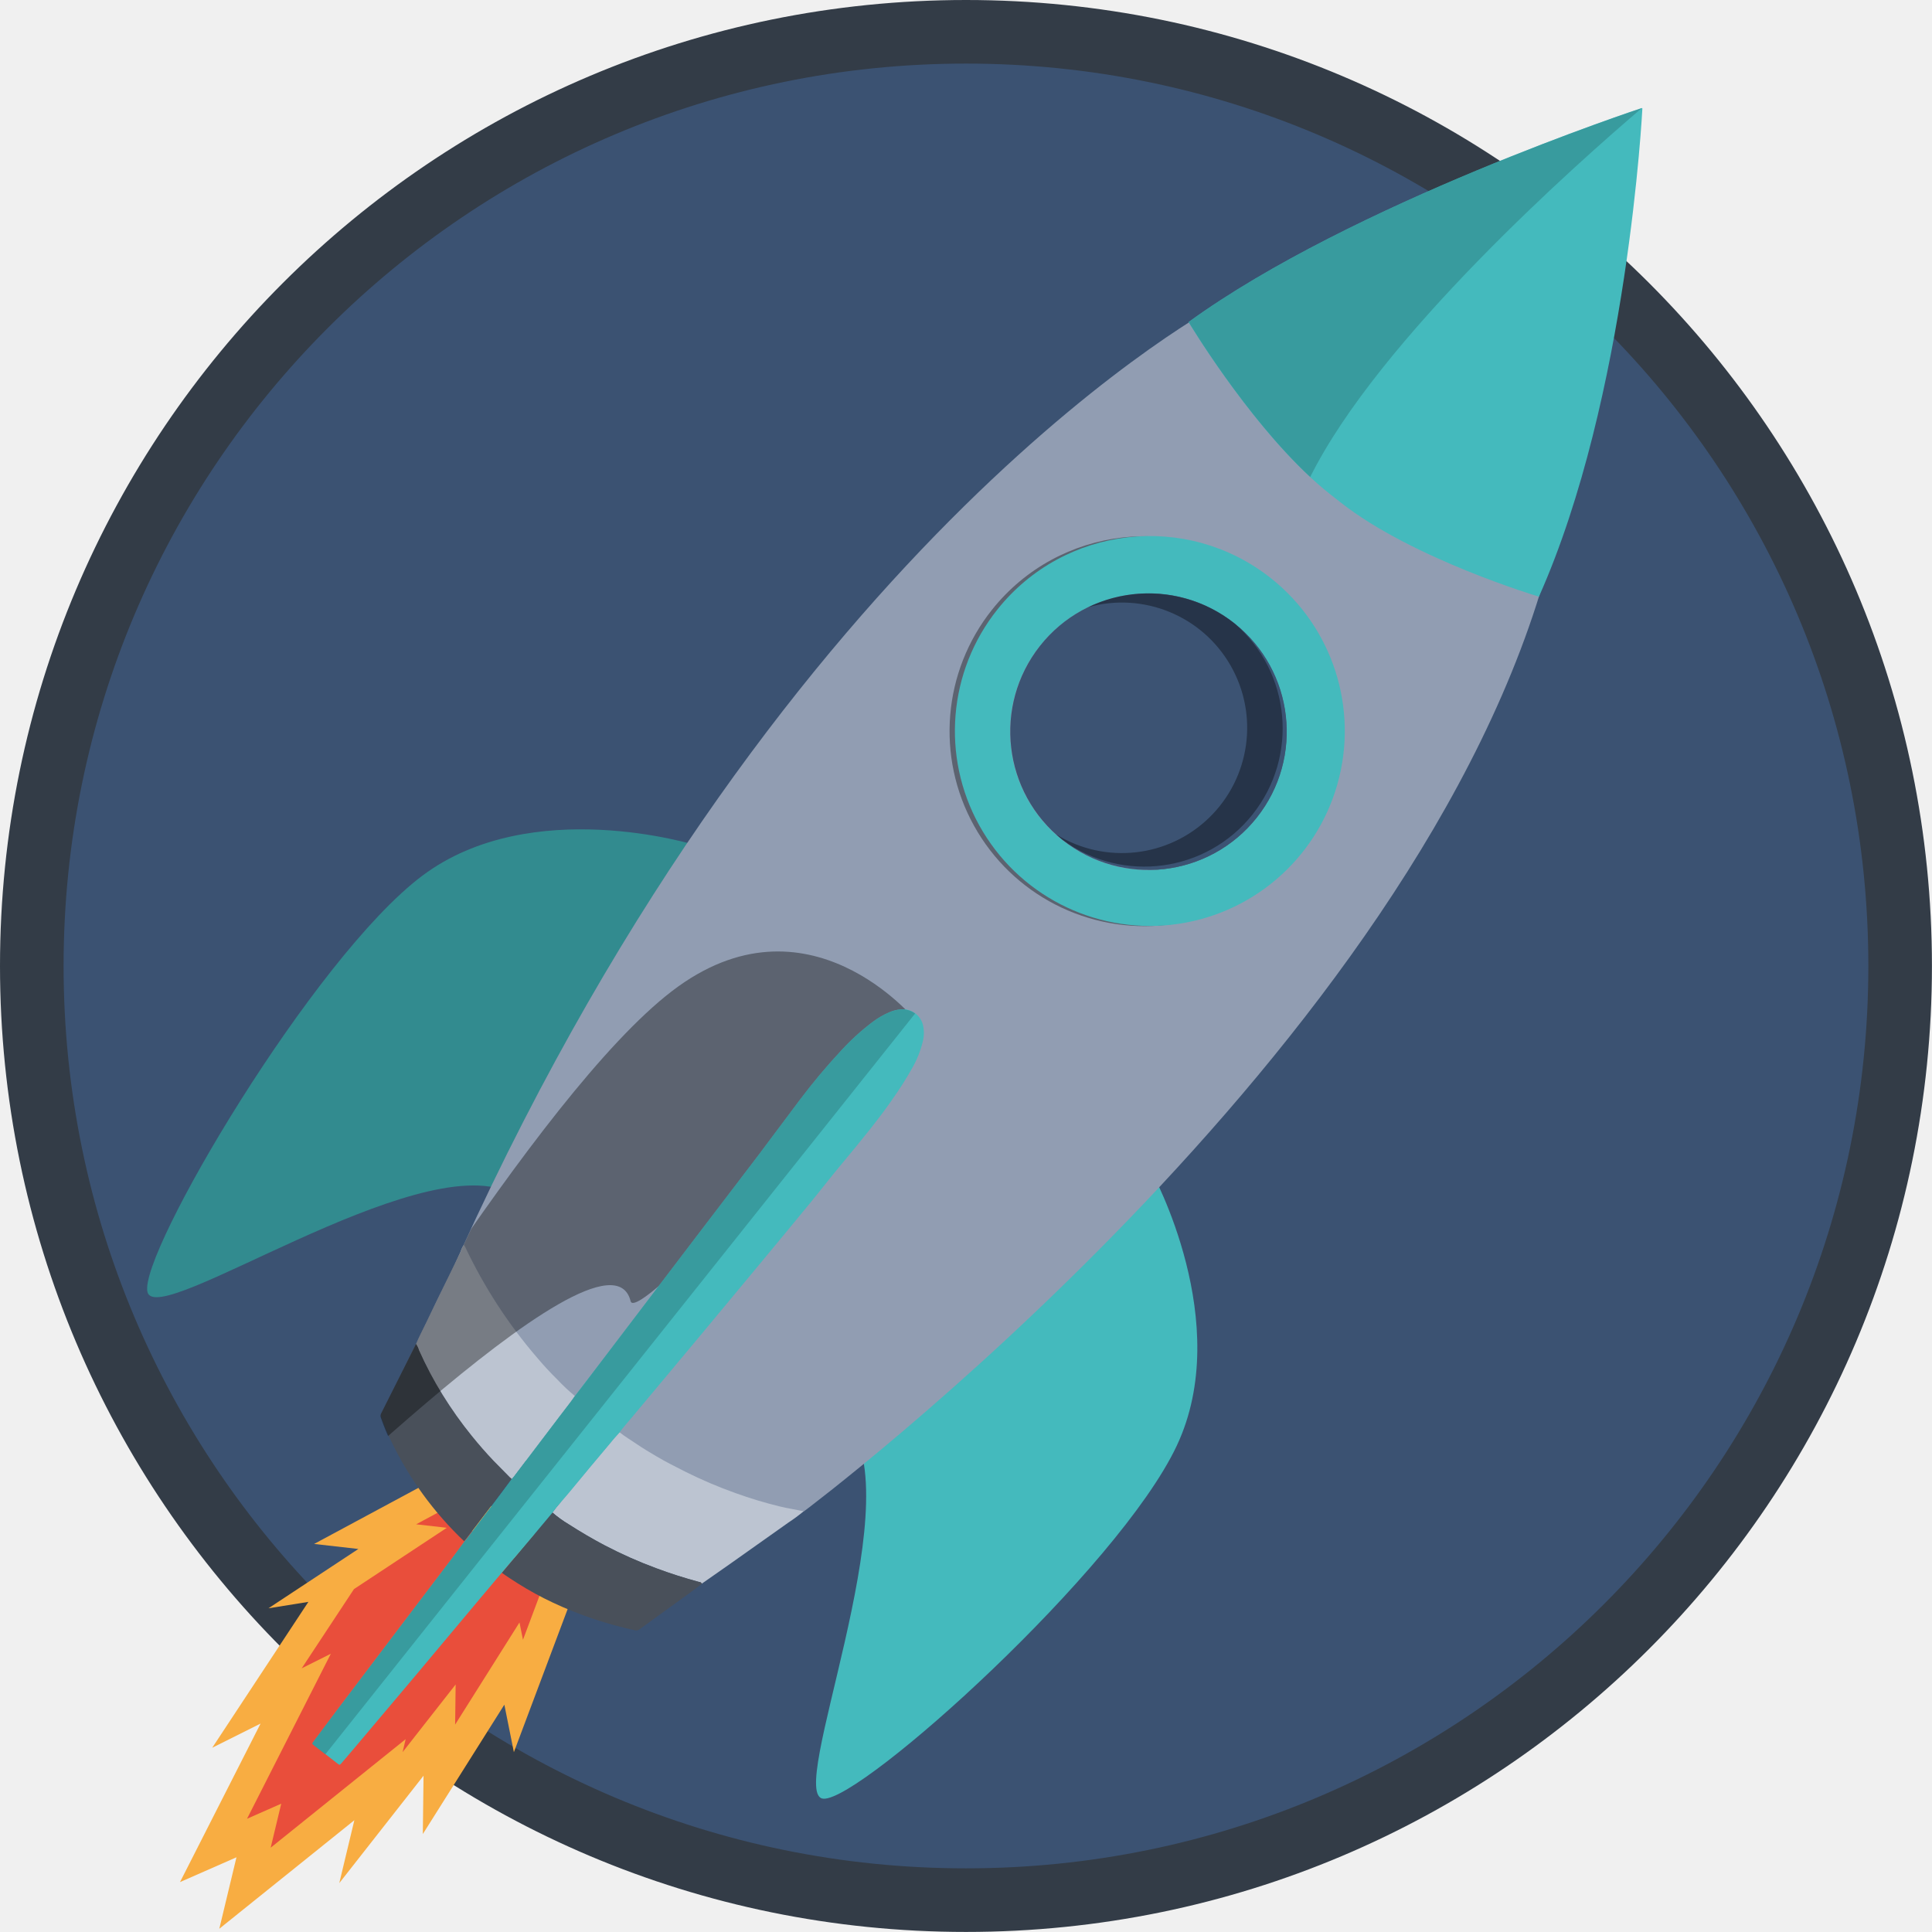
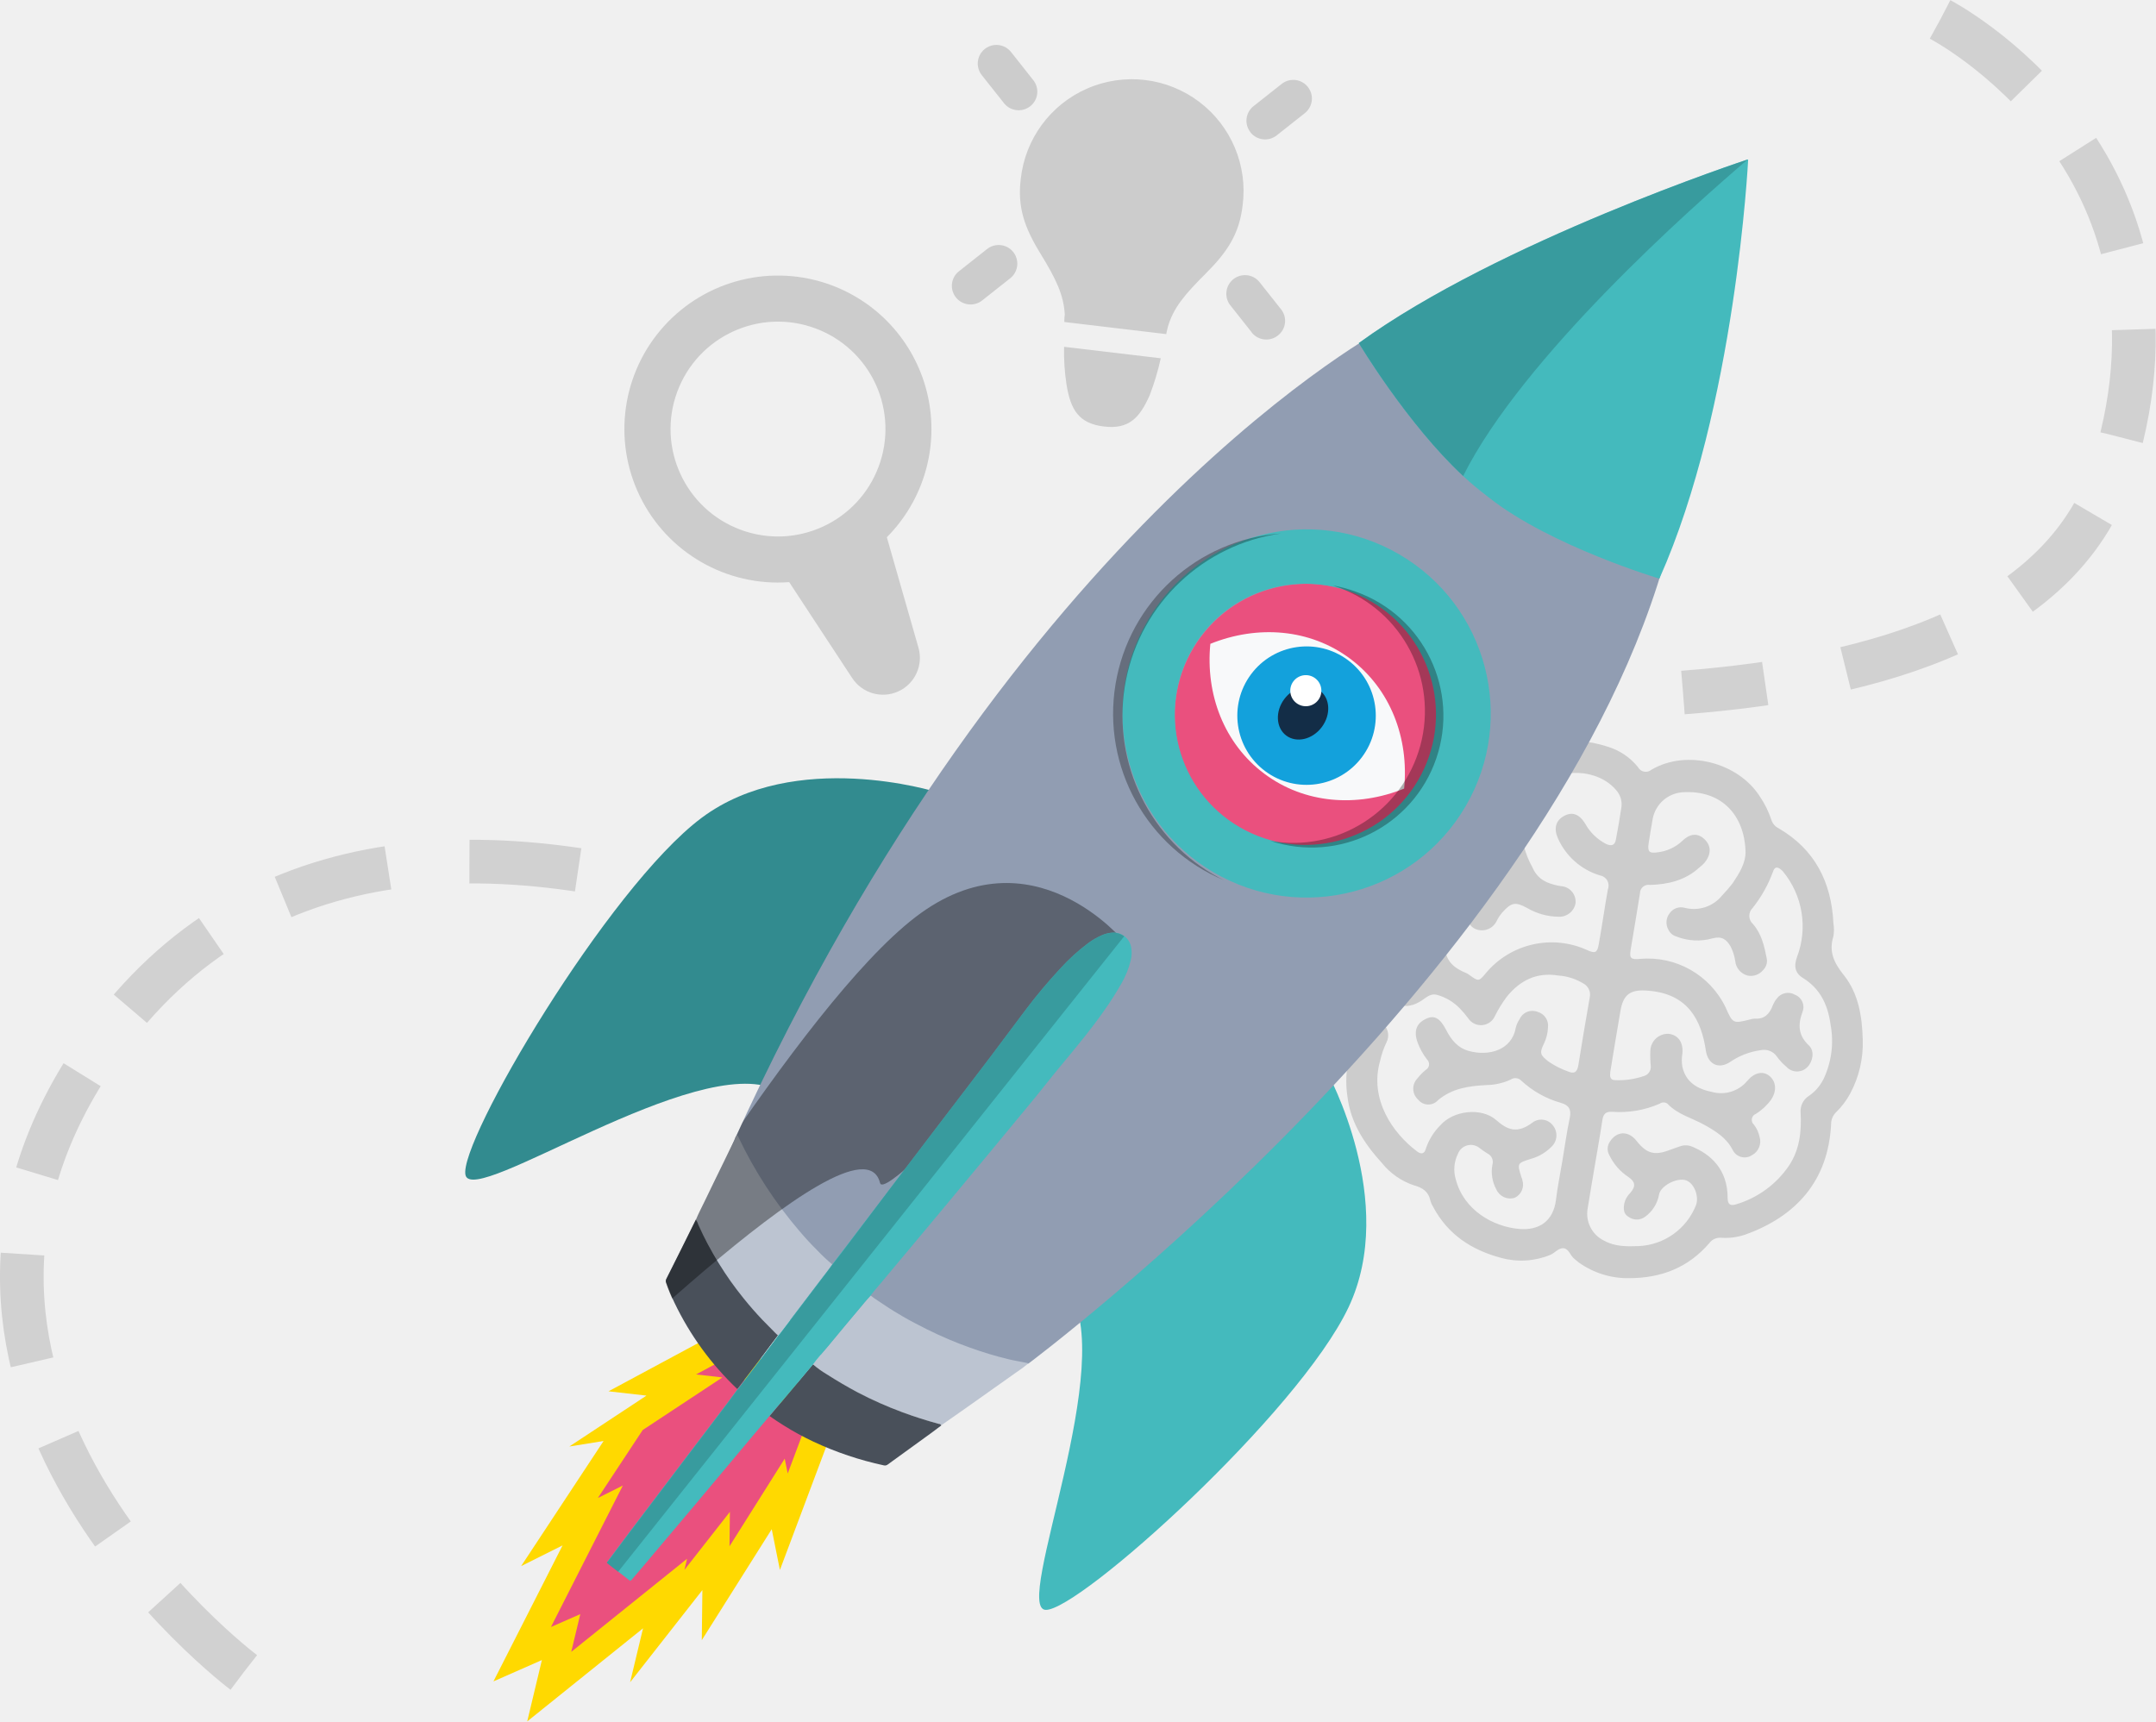
- <svg xmlns="http://www.w3.org/2000/svg" viewBox="0 0 303.85 303.85">
+ <svg xmlns="http://www.w3.org/2000/svg" viewBox="0 0 395.2 315.58">
  <defs>
    <style>
-       .cls-1 {
+       .cls-1, .cls-3 {
        fill: none;
      }

      .cls-2 {
        isolation: isolate;
      }

      .cls-3 {
-         fill: #3b5272;
-         stroke: #333c47;
+         stroke: #231f20;
        stroke-miterlimit: 10;
-         stroke-width: 10px;
+         stroke-width: 8px;
+         stroke-dasharray: 20 15;
      }

-       .cls-4 {
-         fill: #f8ad42;
+       .cls-3, .cls-4 {
+         opacity: 0.15;
      }

-       .cls-5 {
-         fill: #e94e3b;
+       .cls-14, .cls-5 {
+         fill: #000100;
      }

-       .cls-14, .cls-6 {
+       .cls-6 {
+         fill: #ffd900;
+       }
+ 
+       .cls-7 {
+         fill: #ea507e;
+       }
+ 
+       .cls-15, .cls-8 {
        fill: #328b8f;
      }

-       .cls-7 {
+       .cls-9 {
        fill: #44babd;
      }

-       .cls-8 {
+       .cls-10 {
        fill: #919db2;
      }

-       .cls-9 {
-         fill: #000100;
-         opacity: 0.37;
-         mix-blend-mode: multiply;
-       }
- 
-       .cls-10 {
+       .cls-11 {
        fill: #bcc4d1;
      }

-       .cls-11 {
+       .cls-12 {
        fill: #49505a;
-       }
- 
-       .cls-12 {
-         fill: #3c5373;
      }

      .cls-13 {
        clip-path: url(#clip-path);
      }

      .cls-14 {
+         opacity: 0.37;
+         mix-blend-mode: multiply;
+       }
+ 
+       .cls-15 {
        opacity: 0.66;
      }
+ 
+       .cls-16 {
+         fill: #f8f9fa;
+       }
+ 
+       .cls-17 {
+         fill: #13a1dc;
+       }
+ 
+       .cls-18 {
+         fill: #132d47;
+       }
+ 
+       .cls-19 {
+         fill: #fff;
+       }
+ 
+       .cls-20 {
+         opacity: 0.3;
+       }
    </style>
-     <clipPath id="clip-path" transform="translate(-147.08 -268.66)">
-       <path id="_Clipping_Path_" data-name="&lt;Clipping Path&gt;" class="cls-1" d="M339.19,316.31S271.58,351.6,220,464.49a3,3,0,0,0-.42.91c-0.63,1.28-1.24,2.56-1.87,3.85-1.19,2.46-2.4,4.9-3.58,7.37-0.54,1.14-1.15,2.25-1.62,3.43Q209.77,485.52,207,491a0.81,0.81,0,0,0,0,.69,34.74,34.74,0,0,0,1.52,3.68,53.84,53.84,0,0,0,11.5,15.8c0.09-.11.19-0.21,0.27-0.32q2.13-2.81,4.27-5.61c1-1.3,1.95-2.6,2.92-3.91,0.13-.15.27-0.3,0.39-0.46l1.86-2.45a21.43,21.43,0,0,0,5.58,6.38c-0.49.57-1,1.15-1.42,1.75l-3,3.59-1.13,1.34L226,516c0.83,0.6,1.7,1.15,2.56,1.7a50.56,50.56,0,0,0,5.49,3,60.11,60.11,0,0,0,12.9,4.34,0.81,0.81,0,0,0,.72-0.17c2.21-1.61,4.43-3.2,6.64-4.81,1.06-.77,2.1-1.55,3.15-2.33,1.43-1,2.87-2,4.29-3q4.7-3.32,9.39-6.65a27.45,27.45,0,0,0,2.37-1.75s97.14-72.53,117.32-149.88C390.83,356.47,374.28,307.78,339.19,316.31Z" />
+     <clipPath id="clip-path" transform="translate(-3157.34 -120.42)">
+       <path id="_Clipping_Path_" data-name="&lt;Clipping Path&gt;" class="cls-1" d="M3411.59,180.31S3344,215.6,3292.38,328.49a3,3,0,0,0-.42.91c-0.63,1.28-1.24,2.56-1.87,3.85-1.19,2.46-2.4,4.9-3.58,7.37-0.54,1.14-1.15,2.25-1.62,3.43q-2.72,5.48-5.44,10.95a0.81,0.81,0,0,0,0,.69,34.74,34.74,0,0,0,1.52,3.68,53.84,53.84,0,0,0,11.5,15.8c0.09-.11.19-0.21,0.27-0.32q2.13-2.81,4.27-5.61c1-1.3,1.95-2.6,2.92-3.91,0.13-.15.27-0.3,0.39-0.46l1.86-2.45a21.43,21.43,0,0,0,5.58,6.38c-0.49.57-1,1.15-1.42,1.75l-3,3.59-1.13,1.34L3298.4,380c0.83,0.6,1.7,1.15,2.56,1.7a50.56,50.56,0,0,0,5.49,3,60.11,60.11,0,0,0,12.9,4.34,0.81,0.81,0,0,0,.72-0.17c2.21-1.61,4.43-3.2,6.64-4.81,1.06-.77,2.1-1.55,3.15-2.33,1.43-1,2.87-2,4.29-3q4.7-3.32,9.39-6.65a27.45,27.45,0,0,0,2.37-1.75s97.14-72.53,117.32-149.88C3463.23,220.47,3446.68,171.78,3411.59,180.31Z" />
    </clipPath>
  </defs>
  <g class="cls-2">
-     <g id="Layer_1" data-name="Layer 1">
-       <circle class="cls-3" cx="151.92" cy="151.92" r="146.92" />
-       <g id="_Group_" data-name="&lt;Group&gt;">
-         <g id="_Group_2" data-name="&lt;Group&gt;">
+     <g id="Layer_3" data-name="Layer 3">
+       <path class="cls-3" d="M3513,124s49,25.47,31.84,81.75c-8.79,28.78-43.11,38.86-79,41.63" transform="translate(-3157.34 -120.42)" />
+       <path class="cls-3" d="M3202,427s-70.33-52.84-26-115c28-39.21,73.5-39.86,121.4-23.6" transform="translate(-3157.34 -120.42)" />
+       <g class="cls-4">
+         <path d="M3498.79,311.07c-0.12-4.29-.76-8.5-3.5-11.92-1.76-2.2-2.77-4.28-1.88-7.09a7.27,7.27,0,0,0,0-2.37c-0.36-7.55-3.39-13.56-10.07-17.44a2.57,2.57,0,0,1-1.3-1.53,17.29,17.29,0,0,0-2.1-4.26c-4-6.3-13.44-8.71-19.87-4.94a1.62,1.62,0,0,1-2.49-.48,11.39,11.39,0,0,0-5.46-3.71c-7.61-2.45-13.21-.77-18.28,5.42a2.23,2.23,0,0,1-1.61.92,13.36,13.36,0,0,0-5.07,1.58,21.4,21.4,0,0,0-11.47,16.88,1.58,1.58,0,0,1-1,1.39,16.37,16.37,0,0,0-6,4.79,22.81,22.81,0,0,0-3.44,6c-1.66,4-2.52,8.25-1.19,12.47,0.89,2.81,1.71,5.43.59,7.44a18.56,18.56,0,0,0-.33,7.17c0.57,4.85,3.13,8.71,6.31,12.22a12.73,12.73,0,0,0,5.91,4.12c1.58,0.43,2.69,1.17,3,2.86a4.21,4.21,0,0,0,.5,1.08c2.69,5.06,7,7.89,12.45,9.35a13.93,13.93,0,0,0,9-.54c0.88-.35,1.54-1.34,2.49-1.22s1.2,1.37,1.95,1.94c0.27,0.21.52,0.46,0.8,0.66a15.4,15.4,0,0,0,9.18,2.88c5.92,0,10.86-1.91,14.74-6.41a2.44,2.44,0,0,1,2.18-1,11.11,11.11,0,0,0,4.4-.57c9.19-3.29,15.26-9.73,15.76-20.34a3,3,0,0,1,.92-2.11,14.08,14.08,0,0,0,2.58-3.42A19.55,19.55,0,0,0,3498.79,311.07ZM3450.4,293.5c-0.27,1.58-.65,1.76-2.09,1.11a15.71,15.71,0,0,0-18.61,4.21c-1.3,1.57-1.34,1.54-3,.35a2.73,2.73,0,0,0-.5-0.32c-2.34-.95-4-2.25-4-5.17,0-1.47-1.48-2.25-2.92-2.14A2.35,2.35,0,0,0,3417,294a4.33,4.33,0,0,0-.09.73,4.43,4.43,0,0,1-2.94,4.67,2.91,2.91,0,0,0-1.33,3.59,2.62,2.62,0,0,0,2.62,1.85,5.33,5.33,0,0,0,2.25-.74c1-.5,1.81-1.64,3.19-1.31a9.22,9.22,0,0,1,4.18,2.45,16.48,16.48,0,0,1,1.55,1.81,2.8,2.8,0,0,0,4.95-.4,22.14,22.14,0,0,1,2.19-3.54c2.44-3,5.49-4.49,9.41-3.85a10.07,10.07,0,0,1,4.63,1.48,2.29,2.29,0,0,1,1.14,2.49c-0.74,4.15-1.42,8.32-2.1,12.49-0.2,1.21-.71,1.65-1.93,1.11a15.51,15.51,0,0,1-3.56-1.82c-1.5-1.19-1.65-1.53-.83-3.23a7.47,7.47,0,0,0,.76-3,2.62,2.62,0,0,0-1.9-2.86,2.56,2.56,0,0,0-3.28,1.29,5.13,5.13,0,0,0-.73,1.62c-0.73,4.17-5,5.24-8.55,4.27-2.12-.57-3.3-2.09-4.23-3.91-1.06-2.06-2.11-2.69-3.51-2.07-1.91.83-2.47,2.27-1.7,4.42a11.66,11.66,0,0,0,1.73,3.11,1.19,1.19,0,0,1-.24,1.91,9.42,9.42,0,0,0-1.55,1.59,2.69,2.69,0,0,0,.18,3.88,2.37,2.37,0,0,0,3.59.11c2.6-2.21,5.67-2.63,8.89-2.8a11,11,0,0,0,4.46-1,1.5,1.5,0,0,1,1.91.16,17.79,17.79,0,0,0,7.32,4.11c1.46,0.42,1.92,1.22,1.6,2.75-0.56,2.62-.91,5.28-1.36,7.92-0.39,2.35-.88,4.69-1.16,7.06-0.48,4-3.16,5.68-6.71,5.38-4.78-.4-10.2-3.42-11.67-9.12a6.4,6.4,0,0,1,.4-4.65,2.53,2.53,0,0,1,4.05-1,15.87,15.87,0,0,0,1.35.92,1.75,1.75,0,0,1,.91,2.13,6.84,6.84,0,0,0,.73,4.47A2.77,2.77,0,0,0,3435,340a2.66,2.66,0,0,0,1.39-3.23c0-.2-0.12-0.38-0.18-0.57-0.78-2.53-.78-2.53,1.74-3.33a8.43,8.43,0,0,0,3.8-2.24,2.87,2.87,0,0,0,.22-3.92,2.67,2.67,0,0,0-3.74-.48c-2.78,2.06-4.54,1.37-6.63-.47-2.69-2.37-7.87-1.8-10.29,1a10.91,10.91,0,0,0-2.62,4.27c-0.25,1-.94,1-1.6.47-4.51-3.37-8.77-9.61-6.78-16.57a15.43,15.43,0,0,1,1.22-3.51,2.77,2.77,0,0,0-.47-3.08c-2.2-2.94-2.35-6.18-1.39-9.5s2.52-6.68,5.54-8.95a10.21,10.21,0,0,1,3.18-1.55c2.23-.7,2.77-1.65,2.82-4a15.69,15.69,0,0,1,7.33-13.38,1.75,1.75,0,0,1,1.66-.45c0.63,0.3.22,1,.25,1.49a19.49,19.49,0,0,0,1.39,7,1.75,1.75,0,0,1-.78,2.59,11.93,11.93,0,0,0-4.46,5.25,2.75,2.75,0,0,0,1,3.8,3,3,0,0,0,4.06-1.33,7.48,7.48,0,0,1,1.05-1.61c1.68-1.86,2.39-2,4.56-.82a11.59,11.59,0,0,0,5.8,1.6,3,3,0,0,0,3.07-2.45,2.86,2.86,0,0,0-2.67-3.16,10.51,10.51,0,0,1-2.55-.7,5,5,0,0,1-2.65-2.68,17.1,17.1,0,0,1-2.17-8c0-2.86,1.69-5,3.54-6.82,3.63-3.66,10.6-3.32,13.91.56a3.87,3.87,0,0,1,1,3.16c-0.29,2-.64,3.92-1,5.88-0.19,1.16-.84,1.31-1.83.86a9.26,9.26,0,0,1-3.86-3.8c-1.1-1.72-2.38-2.13-3.86-1.31s-1.9,2.27-1.08,4.11a12.35,12.35,0,0,0,7.7,6.78,1.88,1.88,0,0,1,1.45,2.54C3451.46,286.83,3451,290.17,3450.4,293.5Zm41.15,24.82a8,8,0,0,1-2.63,3,3.3,3.3,0,0,0-1.53,3c0.2,3.48-.15,6.85-2.15,9.83a17.85,17.85,0,0,1-9.66,7.05c-1.07.35-1.57,0-1.56-1.19,0-5.26-3.16-8-6.5-9.38a3,3,0,0,0-2.19-.07c-0.61.21-1.22,0.41-1.82,0.64-2.88,1.12-4.32.74-6.21-1.66-1.49-1.89-3.66-1.78-4.9.23a2.32,2.32,0,0,0-.07,2.41,9.93,9.93,0,0,0,3.48,4c1.3,0.87,1.41,1.72.37,2.92a4,4,0,0,0-1.12,2c-0.14.94-.14,1.86,0.77,2.38a2.55,2.55,0,0,0,3.07,0,6.43,6.43,0,0,0,2.55-4.06c0.25-1.6,3.25-3.16,4.91-2.63,1.47,0.47,2.46,2.87,1.87,4.54a11.86,11.86,0,0,1-10.51,7.53c-2.19.07-4.33,0.12-6.36-1a5.49,5.49,0,0,1-3-5.89c0.43-2.7.9-5.39,1.35-8.08s0.94-5.38,1.34-8.08c0.17-1.13.58-1.64,1.82-1.57a18.35,18.35,0,0,0,8.71-1.49,1.18,1.18,0,0,1,1.4,0c1.89,2,4.52,2.62,6.79,3.89,2,1.13,4,2.32,5.15,4.55a2.44,2.44,0,0,0,3.57,1,2.86,2.86,0,0,0,1.36-3.44,5.51,5.51,0,0,0-1-2.14,1.18,1.18,0,0,1,.36-2A9.82,9.82,0,0,0,3482,322c1.07-1.6.93-3.37-.4-4.4-1.17-.9-2.76-0.52-4,1a6.26,6.26,0,0,1-6.46,2c-2.62-.54-4.76-1.72-5.42-4.62a7,7,0,0,1,0-2.36c0.22-2.09-.75-3.49-2.55-3.68a3.22,3.22,0,0,0-3.32,3.12,20.49,20.49,0,0,0,.08,2.82,1.72,1.72,0,0,1-1.25,1.8,14.28,14.28,0,0,1-5.26.76c-1,0-1-.76-0.91-1.51,0.25-1.57.51-3.13,0.77-4.71q0.54-3.24,1.09-6.46c0.52-3.1,1.88-4,5.08-3.72,7.3,0.56,9.75,5.37,10.58,11,0.37,2.46,2.32,3.45,4.39,2.1a13,13,0,0,1,5.63-2.19,2.86,2.86,0,0,1,3,1.17,10.1,10.1,0,0,0,1.72,1.85,2.64,2.64,0,0,0,3.87.07c1-1,1.36-2.93.3-3.94-2-1.87-2.07-3.83-1.18-6.22a2.41,2.41,0,0,0-1.4-3.1,2.53,2.53,0,0,0-3.34.72,4.76,4.76,0,0,0-.74,1.27c-0.58,1.54-1.52,2.52-3.31,2.39a2.92,2.92,0,0,0-.87.16c-3.1.77-3.11,0.78-4.45-2.21a15.79,15.79,0,0,0-15.66-8.9c-1.72.15-2-.09-1.74-1.72,0.56-3.43,1.17-6.86,1.7-10.29a1.56,1.56,0,0,1,1.85-1.55c3.28-.1,6.4-0.82,8.94-3.11a9.09,9.09,0,0,0,1-.91c1.28-1.53,1.31-3.06.13-4.27s-2.64-1.27-4.17.23a7.93,7.93,0,0,1-4.5,2.08c-1.53.24-1.89-.09-1.66-1.66s0.5-3,.76-4.56a6,6,0,0,1,5.47-4.79c7.26-.45,11.28,4.32,11.53,10.71,0.09,2.25-1.16,4.17-2.38,6a27.87,27.87,0,0,1-1.95,2.25,6.64,6.64,0,0,1-6.83,2.22,2.53,2.53,0,0,0-2.75,1,2.71,2.71,0,0,0-.24,3,2.33,2.33,0,0,0,1.4,1.24,10.43,10.43,0,0,0,6.73.36c1.68-.44,2.52.2,3.27,1.47a8.64,8.64,0,0,1,.86,2.68,3.06,3.06,0,0,0,2.28,2.68,2.89,2.89,0,0,0,2.82-1,2.34,2.34,0,0,0,.67-2.18c-0.44-2.25-.95-4.49-2.52-6.28a2,2,0,0,1-.07-2.92,23.87,23.87,0,0,0,3.76-6.71c0.42-1.26,1.27-.57,1.81,0a15.79,15.79,0,0,1,2.58,15.67c-0.63,1.72-.36,3,1.15,3.9,3.19,2,4.52,5,5,8.53A16.31,16.31,0,0,1,3491.56,318.32Z" transform="translate(-3157.34 -120.42)" />
+       </g>
+       <g id="_Group_" data-name="&lt;Group&gt;" class="cls-4">
+         <path id="_Compound_Path_" data-name="&lt;Compound Path&gt;" class="cls-5" d="M3309.71,172.69a28.14,28.14,0,0,1,10.19,46.22l5.79,20.22a6.76,6.76,0,0,1-12.18,5.54L3302,227.14A28.14,28.14,0,1,1,3309.71,172.69Zm-2.93,7.92a19.69,19.69,0,1,0,11.63,25.31A19.66,19.66,0,0,0,3306.78,180.61Z" transform="translate(-3157.34 -120.42)" />
+       </g>
+       <g id="_Group_2" data-name="&lt;Group&gt;">
+         <g id="_Group_3" data-name="&lt;Group&gt;">
          <g>
-             <polygon id="_Path_" data-name="&lt;Path&gt;" class="cls-4" points="69.61 231.95 49.4 242.82 56.36 243.61 42.22 252.94 48.5 251.93 33.38 274.87 40.98 271.07 28.31 296 37.19 292.1 34.49 303.34 55.73 286.27 53.36 296.16 66.61 279.27 66.5 288.44 79.32 268.1 80.82 275.57 91.81 246.31 69.61 231.95" />
-             <polygon id="_Path_2" data-name="&lt;Path&gt;" class="cls-5" points="44.23 283.67 38.85 286.04 52.03 260.09 47.45 262.38 55.67 249.92 70.27 240.28 65.45 239.73 69.39 237.61 85.86 248.27 82.25 257.89 81.7 255.17 71.58 271.23 71.66 264.92 63.32 275.56 63.8 273.52 42.57 290.59 44.23 283.67" />
-             <path id="_Path_3" data-name="&lt;Path&gt;" class="cls-6" d="M256.52,401.59s-25.85-8.06-43,4.78-44.66,59.53-43.25,65.48,42.24-22.5,56.87-15.69S256.52,401.59,256.52,401.59Z" transform="translate(-147.08 -268.66)" />
-             <path id="_Path_4" data-name="&lt;Path&gt;" class="cls-7" d="M328.22,453s13.07,23.71,3.91,43.08-49.4,55.66-55.51,55.47,13.6-45.88,4-58.86S328.22,453,328.22,453Z" transform="translate(-147.08 -268.66)" />
-             <path id="_Path_5" data-name="&lt;Path&gt;" class="cls-8" d="M339.19,316.31s-68,35.47-119.63,149.09c-14.1,31,5.24,22.57,9.23,31.09,10.63,22.69,44.73,9.86,44.73,9.86s97.14-72.53,117.32-149.88C390.83,356.47,374.28,307.78,339.19,316.31Z" transform="translate(-147.08 -268.66)" />
-             <g id="_Group_4" data-name="&lt;Group&gt;">
-               <path id="_Compound_Path_" data-name="&lt;Compound Path&gt;" class="cls-9" d="M346.1,359.61a30.66,30.66,0,1,1-43,4.94A30.66,30.66,0,0,1,346.1,359.61Zm-36.32,10.67a21.75,21.75,0,1,0,30.65-3.5A21.76,21.76,0,0,0,309.78,370.28Z" transform="translate(-147.08 -268.66)" />
-               <path id="_Path_6" data-name="&lt;Path&gt;" class="cls-10" d="M233.95,506.53c0.85-1.17,1.85-2.22,2.77-3.34,2.1-2.56,4.24-5.1,6.37-7.64,0.46-.55.95-1.09,1.42-1.64,0.86,0.69,1.82,1.25,2.72,1.87s2.06,1.31,3.11,1.93c1.46,0.87,3,1.63,4.5,2.4a70.92,70.92,0,0,0,7.91,3.37,67.21,67.21,0,0,0,7,2.11c1.23,0.3,2.49.48,3.72,0.76a27.46,27.46,0,0,1-2.37,1.75q-4.69,3.34-9.39,6.65l-4.29,3a0.44,0.44,0,0,0-.46-0.3c-2.27-.61-4.5-1.32-6.71-2.15a69.7,69.7,0,0,1-8.12-3.61c-1.93-1-3.81-2.12-5.64-3.3A18.31,18.31,0,0,1,233.95,506.53Z" transform="translate(-147.08 -268.66)" />
-               <path id="_Path_7" data-name="&lt;Path&gt;" class="cls-10" d="M237.5,488.22c-0.7,1-1.5,2-2.25,3l-7.32,9.65c-0.12.16-.26,0.31-0.39,0.46a2.78,2.78,0,0,1-.28-0.23c-0.83-.89-1.72-1.72-2.56-2.6-1.2-1.26-2.33-2.57-3.43-3.92a62,62,0,0,1-4.59-6.47,58.57,58.57,0,0,1-3.71-7,3.38,3.38,0,0,0-.48-1c0.47-1.18,1.08-2.29,1.62-3.43,1.17-2.47,2.38-4.91,3.58-7.37,0.62-1.28,1.24-2.57,1.87-3.85a2.41,2.41,0,0,1,.47-1,0.76,0.76,0,0,1,.23.35,77.39,77.39,0,0,0,11.28,17.36c1,1.19,2.09,2.37,3.22,3.48A30.34,30.34,0,0,0,237.5,488.22Z" transform="translate(-147.08 -268.66)" />
-               <path id="_Path_8" data-name="&lt;Path&gt;" class="cls-11" d="M212.49,480a3.38,3.38,0,0,1,.48,1,58.57,58.57,0,0,0,3.71,7,62,62,0,0,0,4.59,6.47c1.09,1.35,2.23,2.66,3.43,3.92,0.84,0.88,1.72,1.72,2.56,2.6a2.78,2.78,0,0,0,.28.23c-1,1.3-1.94,2.61-2.92,3.91q-2.13,2.81-4.27,5.61c-0.08.11-.18,0.21-0.27,0.32a53.84,53.84,0,0,1-11.5-15.8,34.77,34.77,0,0,1-1.52-3.68,0.81,0.81,0,0,1,0-.69Q209.78,485.52,212.49,480Z" transform="translate(-147.08 -268.66)" />
-               <path id="_Path_9" data-name="&lt;Path&gt;" class="cls-11" d="M233.95,506.53a18.31,18.31,0,0,0,2.59,1.86c1.83,1.17,3.71,2.28,5.64,3.3a69.7,69.7,0,0,0,8.12,3.61c2.2,0.82,4.44,1.53,6.71,2.15a0.44,0.44,0,0,1,.46.3c-1,.78-2.09,1.56-3.15,2.33-2.21,1.61-4.44,3.2-6.64,4.81a0.81,0.81,0,0,1-.72.17,60.1,60.1,0,0,1-12.9-4.34,50.57,50.57,0,0,1-5.49-3c-0.87-.55-1.73-1.1-2.56-1.7l3.78-4.55,1.13-1.34Z" transform="translate(-147.08 -268.66)" />
-               <path id="_Compound_Path_2" data-name="&lt;Compound Path&gt;" class="cls-7" d="M346.94,359.58a30.66,30.66,0,1,1-43,4.94A30.66,30.66,0,0,1,346.94,359.58Zm-36.32,10.67a21.75,21.75,0,1,0,30.65-3.5A21.76,21.76,0,0,0,310.63,370.25Z" transform="translate(-147.08 -268.66)" />
-               <path id="_Path_10" data-name="&lt;Path&gt;" class="cls-12" d="M310.63,370.25a21.75,21.75,0,1,1,3.56,30.52A21.78,21.78,0,0,1,310.63,370.25Z" transform="translate(-147.08 -268.66)" />
-               <path id="_Path_11" data-name="&lt;Path&gt;" class="cls-9" d="M341.28,366.75a21.83,21.83,0,0,0-23.05-2.6,19.7,19.7,0,1,1-5,35.77c0.32,0.29.65,0.58,1,.85A21.75,21.75,0,0,0,341.28,366.75Z" transform="translate(-147.08 -268.66)" />
+             <polygon id="_Path_" data-name="&lt;Path&gt;" class="cls-6" points="131.75 244.19 111.54 255.06 118.5 255.85 104.36 265.18 110.64 264.17 95.52 287.11 103.12 283.31 90.45 308.24 99.33 304.33 96.64 315.58 117.87 298.51 115.5 308.4 128.75 291.5 128.64 300.68 141.46 280.34 142.96 287.81 153.95 258.54 131.75 244.19" />
+             <polygon id="_Path_2" data-name="&lt;Path&gt;" class="cls-7" points="106.37 295.91 100.99 298.27 114.17 272.33 109.59 274.62 117.81 262.16 132.41 252.52 127.59 251.97 131.53 249.85 148 260.51 144.39 270.13 143.84 267.41 133.72 283.47 133.79 277.16 125.46 287.79 125.94 285.76 104.71 302.83 106.37 295.91" />
+             <path id="_Path_3" data-name="&lt;Path&gt;" class="cls-8" d="M3328.92,265.59s-25.85-8.06-43,4.78-44.66,59.53-43.25,65.48,42.24-22.5,56.87-15.69S3328.92,265.59,3328.92,265.59Z" transform="translate(-3157.34 -120.42)" />
+             <path id="_Path_4" data-name="&lt;Path&gt;" class="cls-9" d="M3400.62,317s13.07,23.71,3.91,43.08-49.4,55.66-55.51,55.47,13.6-45.88,4-58.86S3400.62,317,3400.62,317Z" transform="translate(-3157.34 -120.42)" />
+             <path id="_Path_5" data-name="&lt;Path&gt;" class="cls-10" d="M3411.59,180.31s-68,35.47-119.63,149.09c-14.1,31,5.24,22.57,9.23,31.09,10.63,22.69,44.73,9.86,44.73,9.86s97.14-72.53,117.32-149.88C3463.23,220.47,3446.68,171.78,3411.59,180.31Z" transform="translate(-3157.34 -120.42)" />
+             <g id="_Group_5" data-name="&lt;Group&gt;">
+               <path id="_Path_6" data-name="&lt;Path&gt;" class="cls-11" d="M3306.35,370.53c0.85-1.17,1.85-2.22,2.77-3.34,2.1-2.56,4.24-5.1,6.37-7.64,0.46-.55.95-1.09,1.42-1.64,0.86,0.69,1.82,1.25,2.72,1.87s2.06,1.31,3.11,1.93c1.46,0.87,3,1.63,4.5,2.4a70.92,70.92,0,0,0,7.91,3.37,67.21,67.21,0,0,0,7,2.11c1.23,0.3,2.49.48,3.72,0.76a27.46,27.46,0,0,1-2.37,1.75q-4.69,3.34-9.39,6.65l-4.29,3a0.44,0.44,0,0,0-.46-0.3c-2.27-.61-4.5-1.32-6.71-2.15a69.7,69.7,0,0,1-8.12-3.61c-1.93-1-3.81-2.12-5.64-3.3A18.31,18.31,0,0,1,3306.35,370.53Z" transform="translate(-3157.34 -120.42)" />
+               <path id="_Path_7" data-name="&lt;Path&gt;" class="cls-11" d="M3309.9,352.22c-0.7,1-1.5,2-2.25,3l-7.32,9.65c-0.12.16-.26,0.31-0.39,0.46a2.78,2.78,0,0,1-.28-0.23c-0.83-.89-1.72-1.72-2.56-2.6-1.2-1.26-2.33-2.57-3.43-3.92a62,62,0,0,1-4.59-6.47,58.57,58.57,0,0,1-3.71-7,3.38,3.38,0,0,0-.48-1c0.47-1.18,1.08-2.29,1.62-3.43,1.17-2.47,2.38-4.91,3.58-7.37,0.62-1.28,1.24-2.57,1.87-3.85a2.41,2.41,0,0,1,.47-1,0.76,0.76,0,0,1,.23.35,77.39,77.39,0,0,0,11.28,17.36c1,1.19,2.09,2.37,3.22,3.48A30.34,30.34,0,0,0,3309.9,352.22Z" transform="translate(-3157.34 -120.42)" />
+               <path id="_Path_8" data-name="&lt;Path&gt;" class="cls-12" d="M3284.89,344a3.38,3.38,0,0,1,.48,1,58.57,58.57,0,0,0,3.71,7,62,62,0,0,0,4.59,6.47c1.09,1.35,2.23,2.66,3.43,3.92,0.84,0.88,1.72,1.72,2.56,2.6a2.78,2.78,0,0,0,.28.23c-1,1.3-1.94,2.61-2.92,3.91q-2.13,2.81-4.27,5.61c-0.08.11-.18,0.21-0.27,0.32a53.84,53.84,0,0,1-11.5-15.8,34.77,34.77,0,0,1-1.52-3.68,0.81,0.81,0,0,1,0-.69Q3282.18,349.52,3284.89,344Z" transform="translate(-3157.34 -120.42)" />
+               <path id="_Path_9" data-name="&lt;Path&gt;" class="cls-12" d="M3306.35,370.53a18.31,18.31,0,0,0,2.59,1.86c1.83,1.17,3.71,2.28,5.64,3.3a69.7,69.7,0,0,0,8.12,3.61c2.2,0.82,4.44,1.53,6.71,2.15a0.44,0.44,0,0,1,.46.3c-1,.78-2.09,1.56-3.15,2.33-2.21,1.61-4.44,3.2-6.64,4.81a0.81,0.81,0,0,1-.72.17,60.1,60.1,0,0,1-12.9-4.34,50.57,50.57,0,0,1-5.49-3c-0.87-.55-1.73-1.1-2.56-1.7l3.78-4.55,1.13-1.34Z" transform="translate(-3157.34 -120.42)" />
              <g id="_Clip_Group_2" data-name="&lt;Clip Group&gt;">
                <g class="cls-13">
-                   <path id="_Path_12" data-name="&lt;Path&gt;" class="cls-9" d="M291.08,429.13s-17-20.93-38.31-4.6-55.44,74.66-63.83,86.56c-5.51,7.81,53.48-53.25,57.32-37.79C247.34,477.64,291.08,429.13,291.08,429.13Z" transform="translate(-147.08 -268.66)" />
+                   <path id="_Path_10" data-name="&lt;Path&gt;" class="cls-14" d="M3363.48,293.13s-17-20.93-38.31-4.6-55.44,74.66-63.83,86.56c-5.51,7.81,53.48-53.25,57.32-37.79C3319.74,341.64,3363.48,293.13,3363.48,293.13Z" transform="translate(-3157.34 -120.42)" />
                </g>
              </g>
-               <path id="_Path_13" data-name="&lt;Path&gt;" class="cls-7" d="M237.5,488.22c1-1.32,2-2.64,3.06-4l8.89-11.69,8.2-10.77c2.94-3.86,5.9-7.71,8.83-11.58,2.15-2.84,4.26-5.72,6.41-8.56a95.48,95.48,0,0,1,6.4-7.64,36.34,36.34,0,0,1,5.08-4.63,12.63,12.63,0,0,1,2.55-1.48,5.58,5.58,0,0,1,2-.48,3.26,3.26,0,0,1,3.33,2.52,5.55,5.55,0,0,1-.06,2.63,15.86,15.86,0,0,1-1.59,4,55.59,55.59,0,0,1-3.27,5.15c-1.06,1.55-2.19,3-3.36,4.5q-2.24,2.81-4.55,5.57c-1.62,1.93-3.15,3.93-4.75,5.88q-4.22,5.14-8.47,10.25l-8.53,10.27-5.77,6.91-5.62,6.72c-0.6.71-1.22,1.4-1.76,2.15-0.47.54-1,1.08-1.42,1.64-2.13,2.54-4.27,5.07-6.37,7.64-0.92,1.12-1.92,2.17-2.77,3.34l-3,3.59-1.13,1.34L226,516l-3.58,4.25-10,11.94-9.7,11.5-1.92,2.25c-0.29.33-.3,0.34-0.64,0.08q-1.87-1.44-3.72-2.9c-0.29-.23-0.28-0.24,0-0.63q1.87-2.49,3.74-5l10.65-14.07,7.45-9.82c0.62-.82,1.22-1.65,1.83-2.48,0.09-.11.19-0.21,0.27-0.32q2.13-2.81,4.27-5.61c1-1.3,1.95-2.6,2.92-3.91,0.13-.15.27-0.3,0.39-0.46l7.32-9.65C236,490.21,236.81,489.26,237.5,488.22Z" transform="translate(-147.08 -268.66)" />
-               <path id="_Path_14" data-name="&lt;Path&gt;" class="cls-14" d="M196.4,543.13l1.84,1.44C225.58,510.18,281.7,439.74,291,428.06a3.32,3.32,0,0,0-2.11-.65,5.58,5.58,0,0,0-2,.48,12.64,12.64,0,0,0-2.55,1.49,36.34,36.34,0,0,0-5.08,4.63,95.52,95.52,0,0,0-6.4,7.64c-2.15,2.84-4.26,5.72-6.41,8.56-2.93,3.87-5.89,7.72-8.83,11.58l-8.2,10.77-8.89,11.69c-1,1.33-2,2.65-3.06,4-0.7,1-1.5,2-2.25,3l-7.32,9.65c-0.12.16-.26,0.31-0.39,0.46-1,1.3-1.94,2.61-2.92,3.91q-2.13,2.81-4.27,5.61c-0.08.11-.18,0.21-0.27,0.32-0.61.83-1.21,1.66-1.83,2.48l-7.45,9.82-10.65,14.07q-1.88,2.48-3.74,5C196.12,542.89,196.12,542.9,196.4,543.13Z" transform="translate(-147.08 -268.66)" />
+               <path id="_Path_11" data-name="&lt;Path&gt;" class="cls-9" d="M3309.9,352.22c1-1.32,2-2.64,3.06-4l8.89-11.69,8.2-10.77c2.94-3.86,5.9-7.71,8.83-11.58,2.15-2.84,4.26-5.72,6.41-8.56a95.48,95.48,0,0,1,6.4-7.64,36.34,36.34,0,0,1,5.08-4.63,12.63,12.63,0,0,1,2.55-1.48,5.58,5.58,0,0,1,2-.48,3.26,3.26,0,0,1,3.33,2.52,5.55,5.55,0,0,1-.06,2.63,15.86,15.86,0,0,1-1.59,4,55.59,55.59,0,0,1-3.27,5.15c-1.06,1.55-2.19,3-3.36,4.5q-2.24,2.81-4.55,5.57c-1.62,1.93-3.15,3.93-4.75,5.88q-4.22,5.14-8.47,10.25l-8.53,10.27-5.77,6.91-5.62,6.72c-0.6.71-1.22,1.4-1.76,2.15-0.47.54-1,1.08-1.42,1.64-2.13,2.54-4.27,5.07-6.37,7.64-0.92,1.12-1.92,2.17-2.77,3.34l-3,3.59-1.13,1.34L3298.4,380l-3.58,4.25-10,11.94-9.7,11.5-1.92,2.25c-0.29.33-.3,0.34-0.64,0.08q-1.87-1.44-3.72-2.9c-0.29-.23-0.28-0.24,0-0.63q1.87-2.49,3.74-5l10.65-14.07,7.45-9.82c0.62-.82,1.22-1.65,1.83-2.48,0.09-.11.19-0.21,0.27-0.32q2.13-2.81,4.27-5.61c1-1.3,1.95-2.6,2.92-3.91,0.13-.15.27-0.3,0.39-0.46l7.32-9.65C3308.4,354.21,3309.21,353.26,3309.9,352.22Z" transform="translate(-3157.34 -120.42)" />
+               <path id="_Path_12" data-name="&lt;Path&gt;" class="cls-15" d="M3268.8,407.13l1.84,1.44c27.34-34.39,83.46-104.82,92.77-116.51a3.32,3.32,0,0,0-2.11-.65,5.58,5.58,0,0,0-2,.48,12.64,12.64,0,0,0-2.55,1.49,36.34,36.34,0,0,0-5.08,4.63,95.52,95.52,0,0,0-6.4,7.64c-2.15,2.84-4.26,5.72-6.41,8.56-2.93,3.87-5.89,7.72-8.83,11.58l-8.2,10.77L3313,348.25c-1,1.33-2,2.65-3.06,4-0.7,1-1.5,2-2.25,3l-7.32,9.65c-0.12.16-.26,0.31-0.39,0.46-1,1.3-1.94,2.61-2.92,3.91q-2.13,2.81-4.27,5.61c-0.08.11-.18,0.21-0.27,0.32-0.61.83-1.21,1.66-1.83,2.48l-7.45,9.82-10.65,14.07q-1.88,2.48-3.74,5C3268.52,406.89,3268.52,406.9,3268.8,407.13Z" transform="translate(-3157.34 -120.42)" />
+               <g>
+                 <circle class="cls-7" cx="3396.96" cy="251.72" r="24.16" transform="translate(-1995.13 2702.02) rotate(-53.24)" />
+                 <path class="cls-16" d="M3404.83,241.18c-7.4-5.53-17-6.21-25.63-2.73-0.91,9.23,2.49,18.28,9.89,23.81s17,6.21,25.63,2.73C3415.63,255.76,3412.23,246.71,3404.83,241.18Z" transform="translate(-3157.34 -120.42)" />
+                 <circle class="cls-17" cx="3396.96" cy="251.72" r="12.69" transform="translate(-1995.13 2702.02) rotate(-53.24)" />
+                 <ellipse class="cls-18" cx="3396.27" cy="251.21" rx="5.15" ry="4.29" transform="translate(-1994.95 2701.3) rotate(-53.24)" />
+                 <circle class="cls-19" cx="3396.82" cy="247.15" r="2.85" transform="translate(-1991.52 2700.07) rotate(-53.24)" />
+               </g>
+               <path id="_Compound_Path_2" data-name="&lt;Compound Path&gt;" class="cls-9" d="M3375.92,239.34a23.94,23.94,0,1,0,32.86-8.59A23.95,23.95,0,0,0,3375.92,239.34Zm37.91-17.29a33.75,33.75,0,1,1-46.1,12.09A33.75,33.75,0,0,1,3413.83,222.05Z" transform="translate(-3157.34 -120.42)" />
+               <path class="cls-20" d="M3379.68,280.7c0.65,0.38,1.3.74,2,1.08a33.11,33.11,0,0,1,10.46-63.56A33.75,33.75,0,0,0,3379.68,280.7Z" transform="translate(-3157.34 -120.42)" />
            </g>
-             <path id="_Path_15" data-name="&lt;Path&gt;" class="cls-7" d="M389.11,362.5c14-31.39,16.27-76.78,16.27-76.78l-0.08-.07s-45.6,15-71.29,33.66c0,0,10.84,18.12,22.38,27.17l1.61,1.26C369.27,356.58,389.11,362.5,389.11,362.5Z" transform="translate(-147.08 -268.66)" />
-             <path id="_Path_16" data-name="&lt;Path&gt;" class="cls-14" d="M405.31,285.65h0s-45.6,15-71.29,33.66c0,0,8.88,14.85,19.12,24.37C364,321.87,395.12,294.33,405.31,285.65Z" transform="translate(-147.08 -268.66)" />
+             <path id="_Path_13" data-name="&lt;Path&gt;" class="cls-9" d="M3461.51,226.5c14-31.39,16.27-76.78,16.27-76.78l-0.08-.07s-45.6,15-71.29,33.66c0,0,10.84,18.12,22.38,27.17l1.61,1.26C3441.67,220.58,3461.51,226.5,3461.51,226.5Z" transform="translate(-3157.34 -120.42)" />
+             <path id="_Path_14" data-name="&lt;Path&gt;" class="cls-15" d="M3477.71,149.65h0s-45.6,15-71.29,33.66c0,0,8.88,14.85,19.12,24.37C3436.44,185.87,3467.52,158.33,3477.71,149.65Z" transform="translate(-3157.34 -120.42)" />
          </g>
        </g>
+         <path class="cls-20" d="M3401.64,227.75a23.81,23.81,0,0,1,4.25,1.15,24.15,24.15,0,0,1-15.68,45.68,24.15,24.15,0,0,0,12.54-46.44C3402.39,228,3402,227.86,3401.64,227.75Z" transform="translate(-3157.34 -120.42)" />
+       </g>
+       <g id="_Group_7" data-name="&lt;Group&gt;" class="cls-4">
+         <path id="_Compound_Path_3" data-name="&lt;Compound Path&gt;" class="cls-5" d="M3341.37,139.33l-4-5.05a3.42,3.42,0,1,1,5.37-4.23l4,5.06a3.39,3.39,0,0,1-.57,4.8A3.43,3.43,0,0,1,3341.37,139.33Zm11.06,40.12c0-.86.09-1.35,0.09-1.35-0.22-3.61-1.53-6.41-4.47-11.2s-4.22-8.52-3.61-13.6a20.48,20.48,0,1,1,40.67,4.83c-0.6,5.08-2.72,8.41-6.7,12.38s-6,6.38-7,9.84c0,0-.13.49-0.3,1.32Zm-19.87-4.51a3.39,3.39,0,0,1,.57-4.8l5.06-4a3.42,3.42,0,1,1,4.23,5.37l-5.06,4A3.43,3.43,0,0,1,3332.56,174.94ZM3352.85,191a38.67,38.67,0,0,1-.46-7l17.72,2.1a47,47,0,0,1-2,6.71c-1.86,4.22-3.83,6.35-8.42,5.8S3353.6,195.56,3352.85,191Zm33.71-46.33a3.39,3.39,0,0,1,.57-4.8l5.06-4a3.42,3.42,0,1,1,4.23,5.37l-5.06,4A3.43,3.43,0,0,1,3386.56,144.7Zm0.23,36.69-4-5.06a3.42,3.42,0,0,1,5.37-4.23l4,5.05a3.39,3.39,0,0,1-.57,4.8A3.43,3.43,0,0,1,3386.78,181.38Z" transform="translate(-3157.34 -120.42)" />
      </g>
    </g>
  </g>
</svg>
